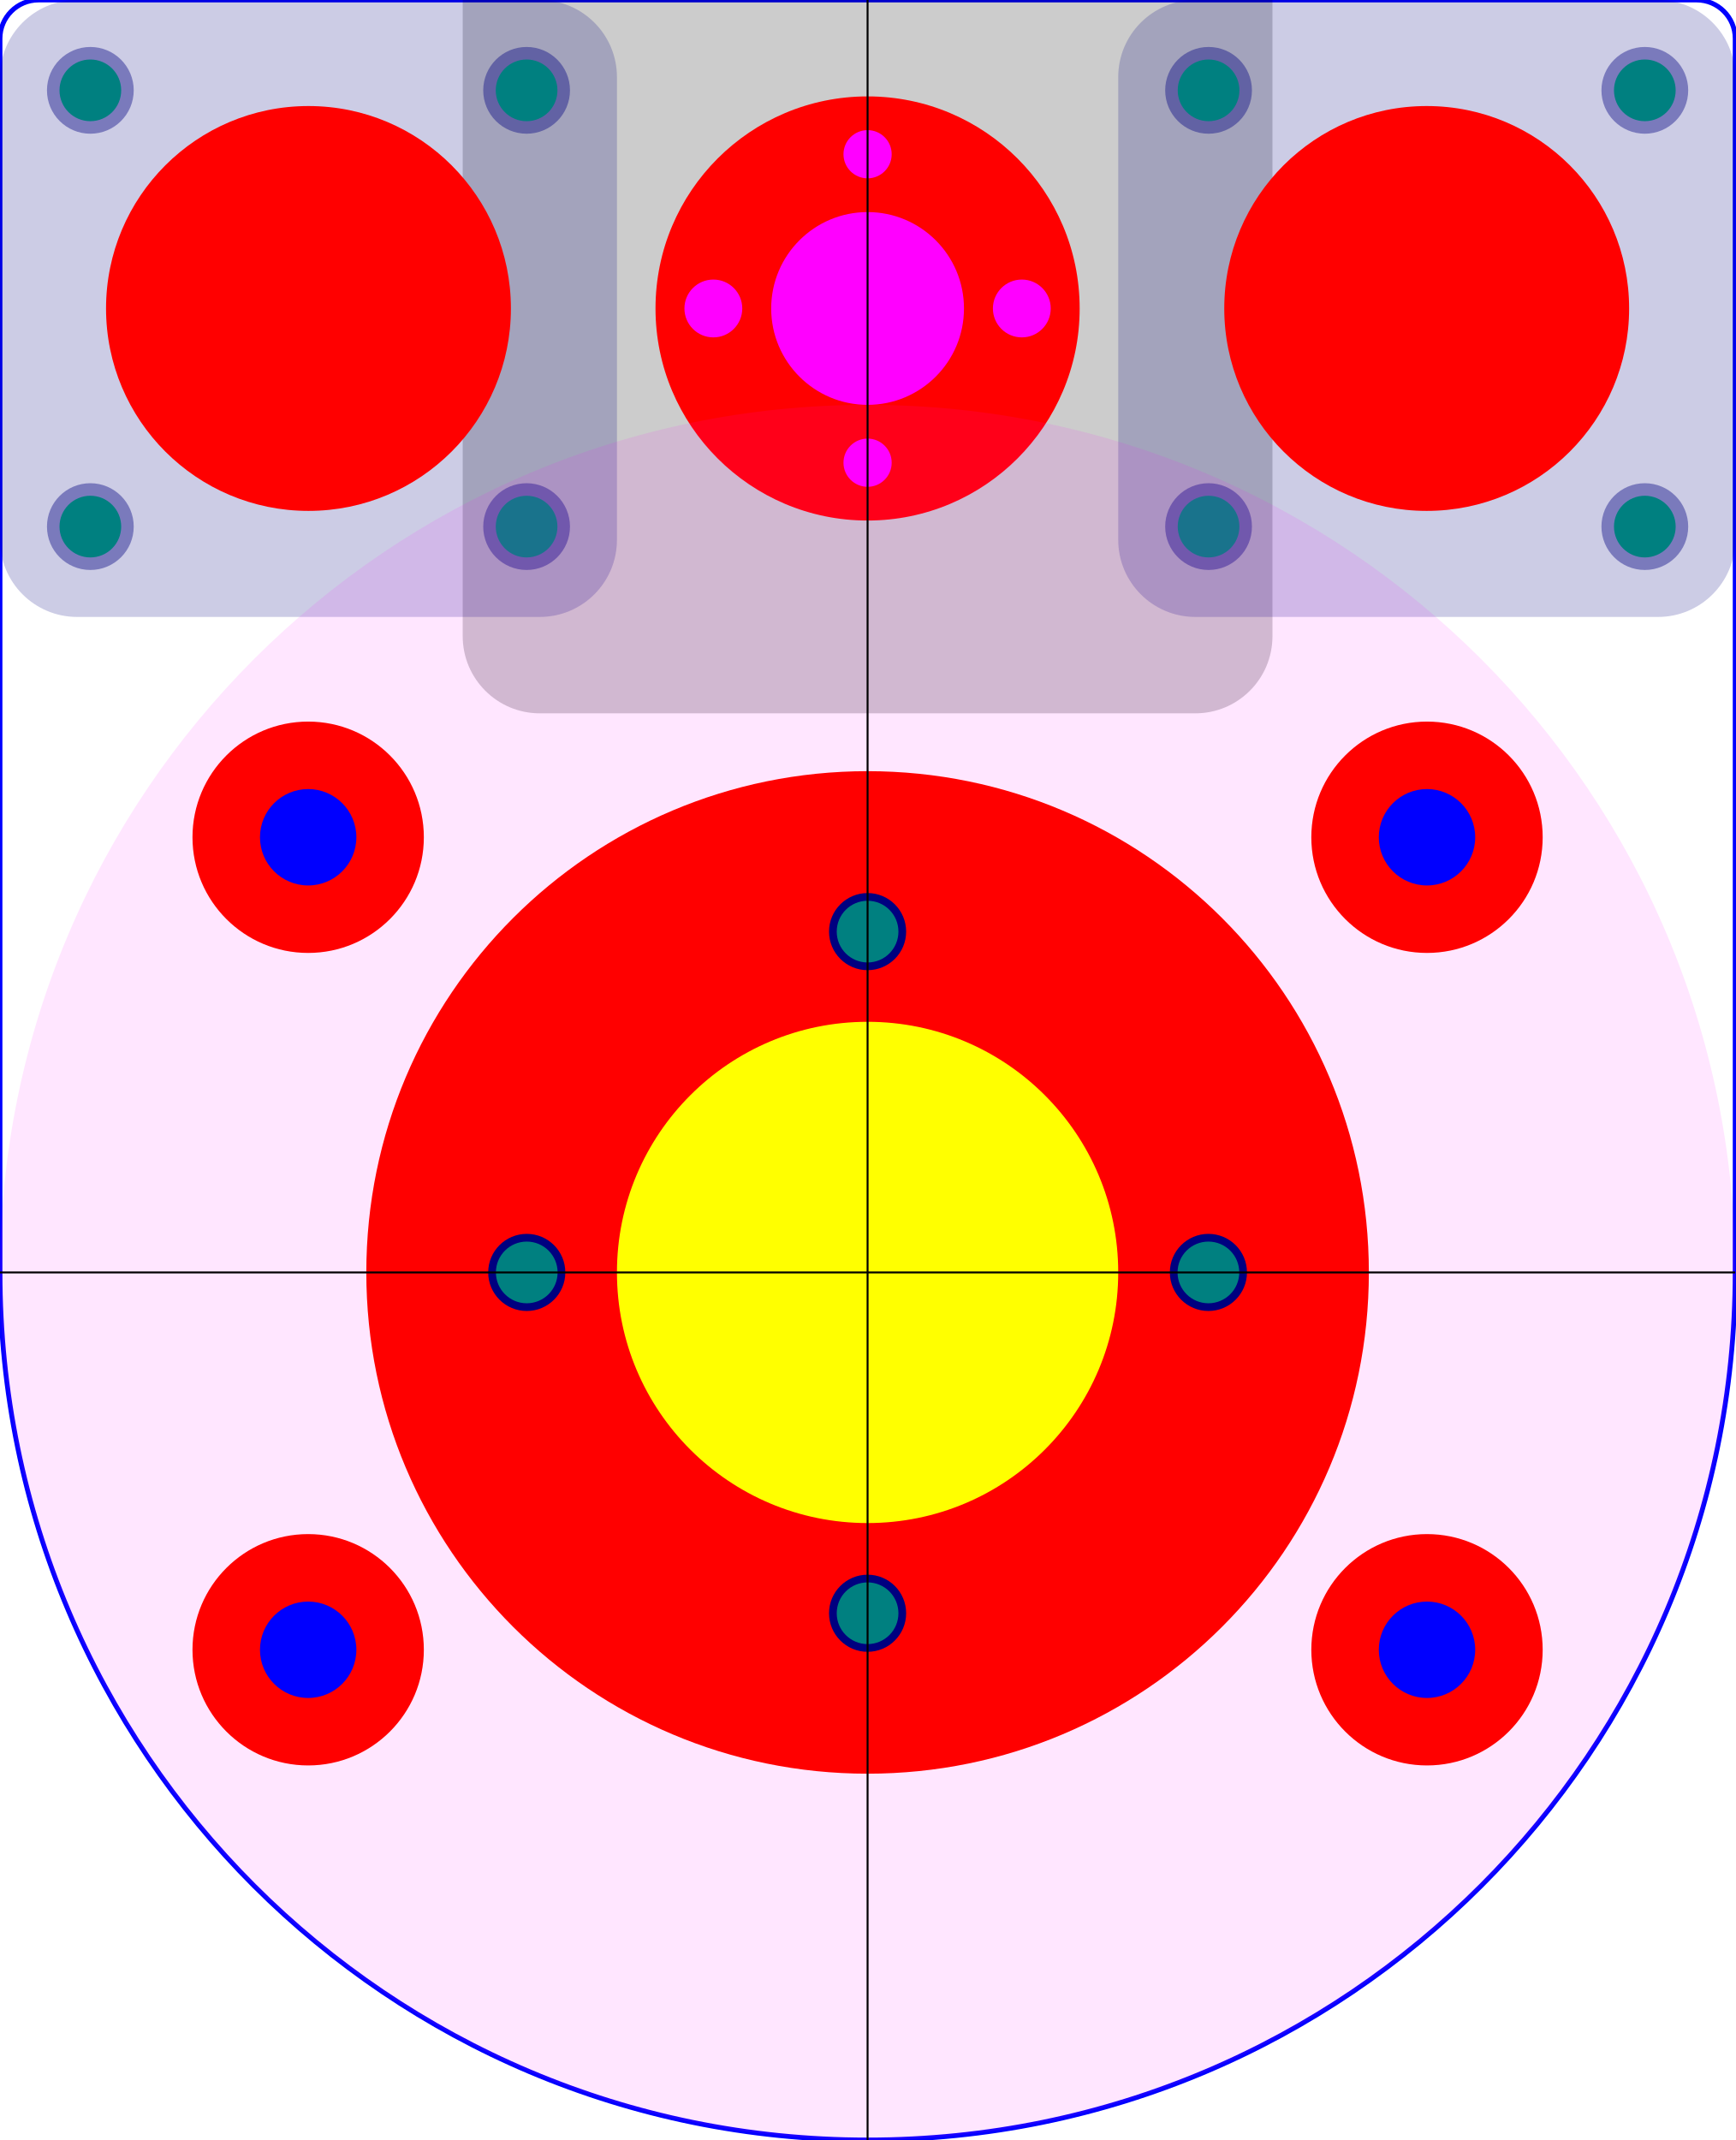
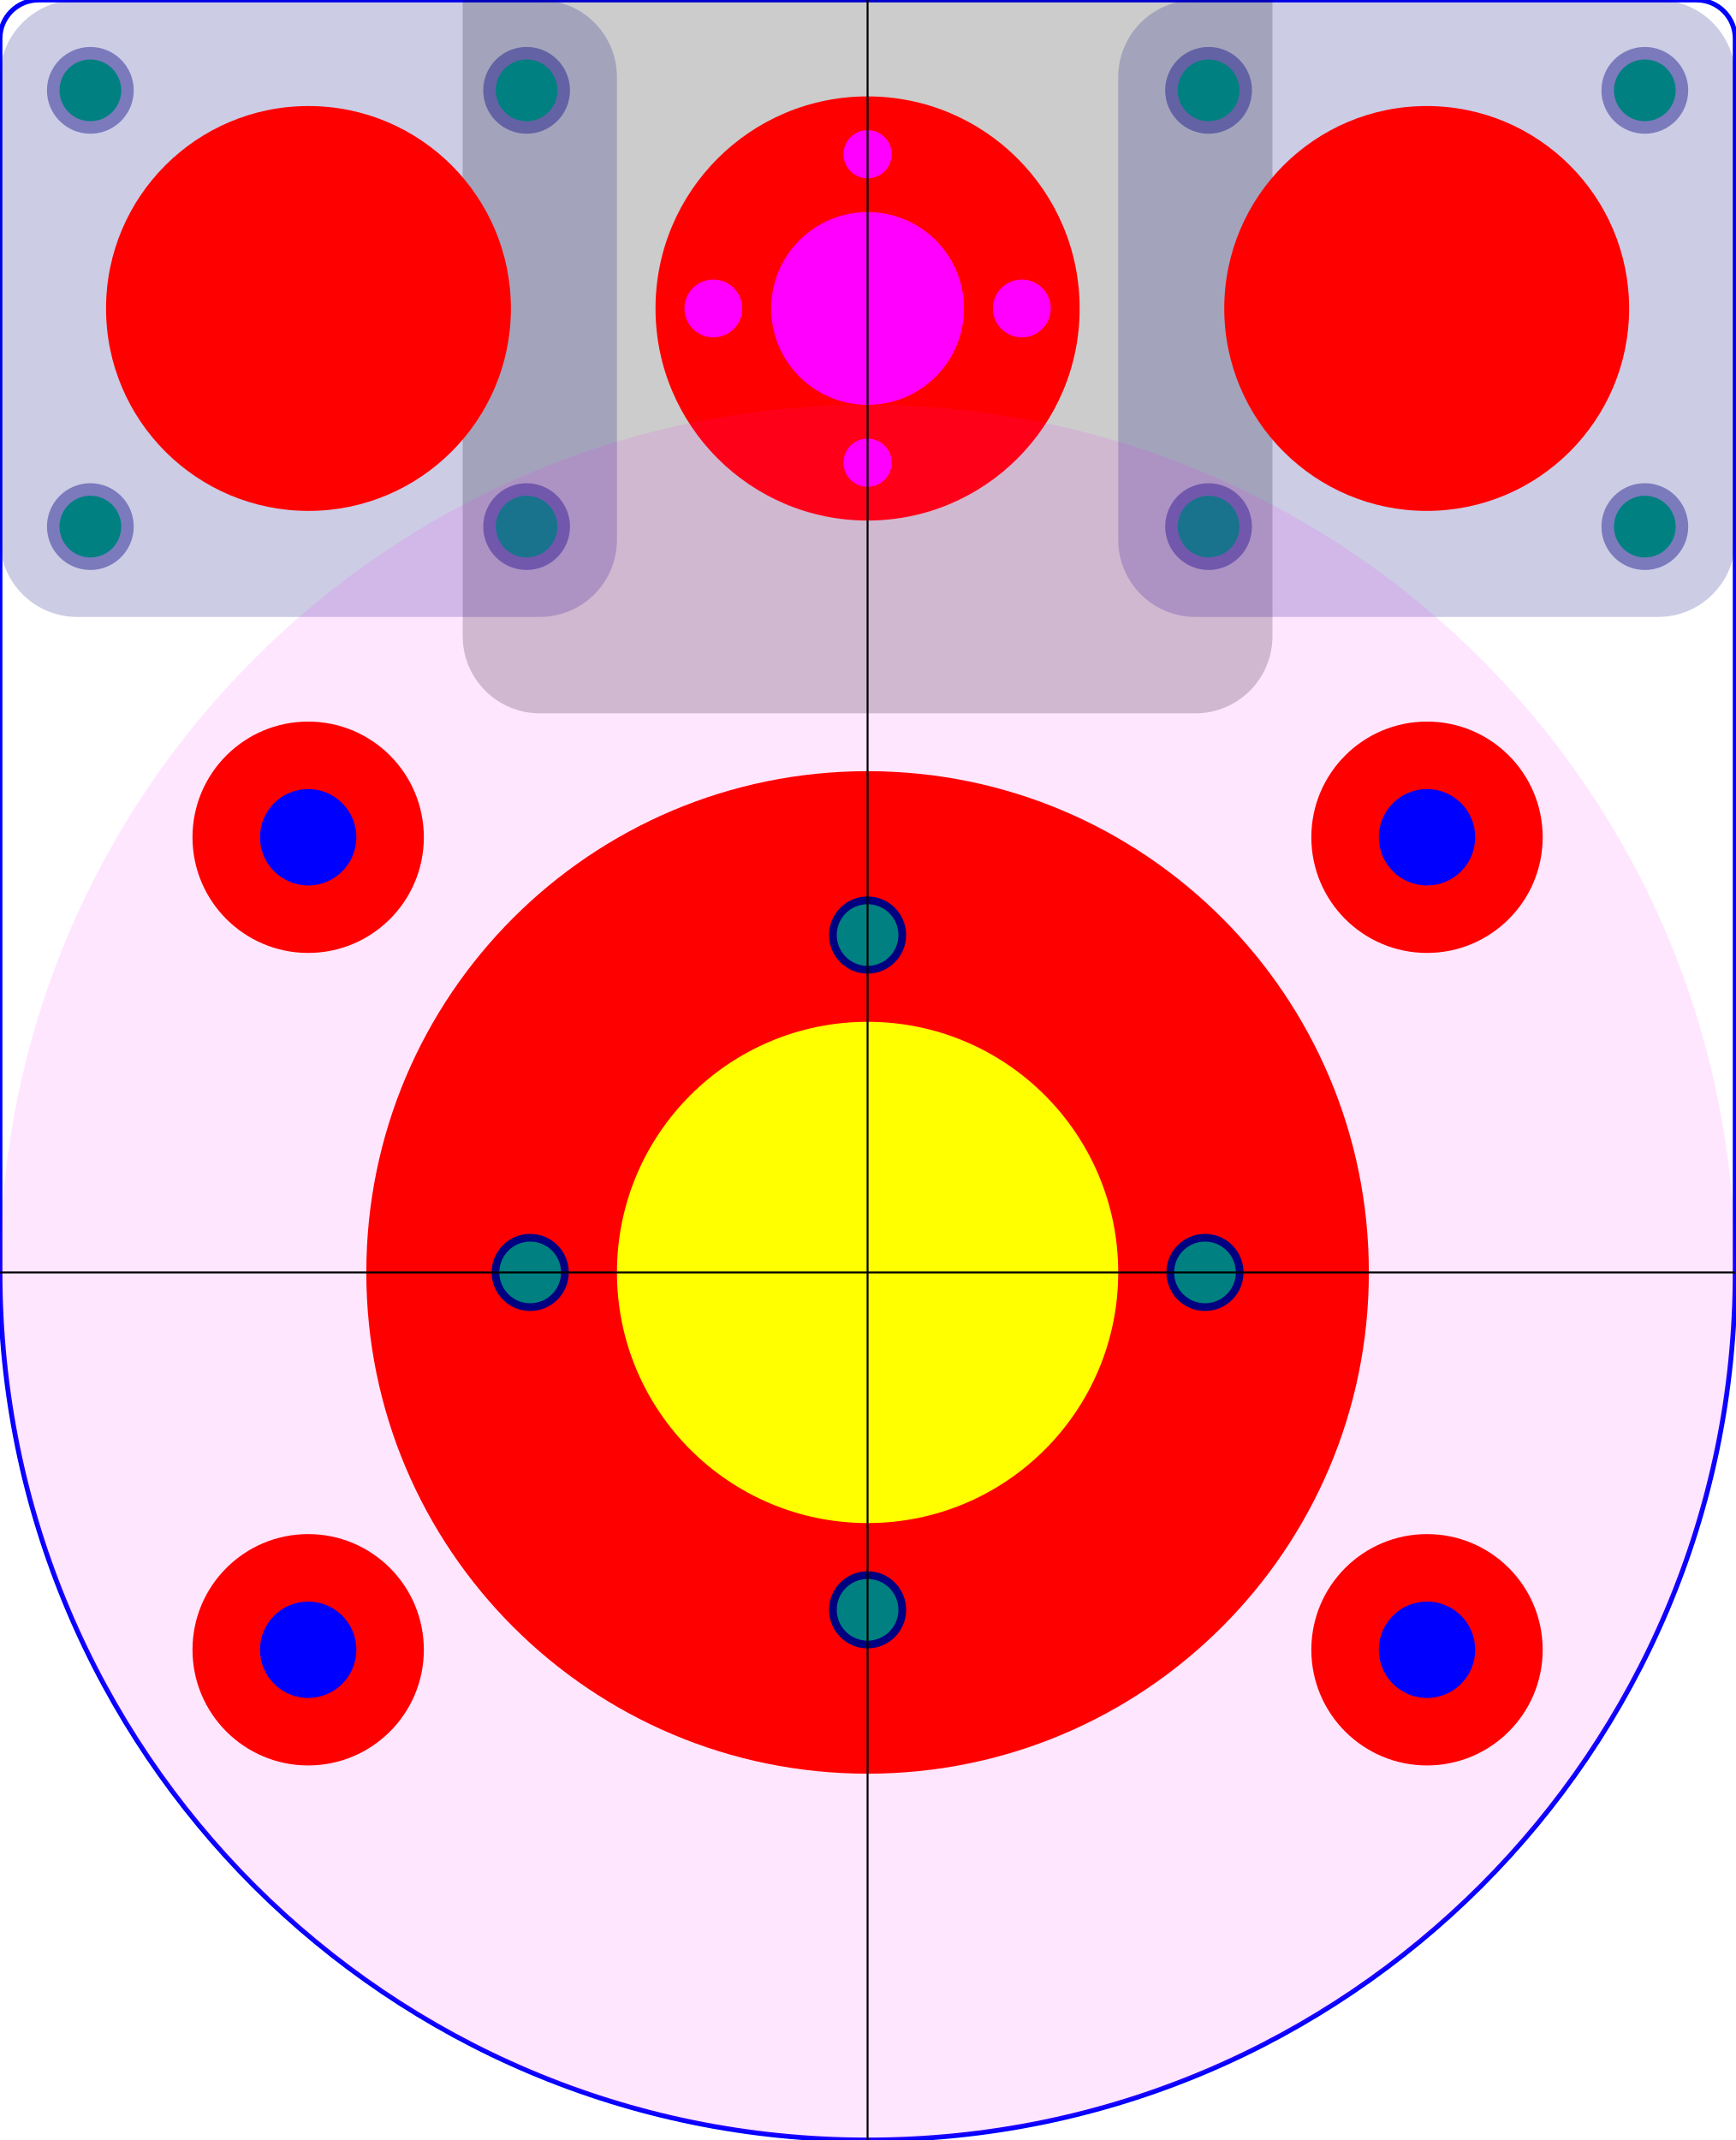
<svg xmlns="http://www.w3.org/2000/svg" version="1.1" title="spindle-D52" width="90mm" height="111mm" viewBox="0 0 90 111" id="spindle-D52">
  <g id="layer1">
    <path id="contour" d="M 2,0 l 86,0 a 2,2 0 0,1 2,2 l 0,64 a 45,45 0 0,1 -90,0 l 0,-64 a 2,2 0 0,1 2,-2 z" style="fill:none;stroke:#0000ff;stroke-width:0.25" />
    <g id="layer_motor">
      <rect width="42.000" height="42.000" x="24.000" y="-5.000" rx="4.000" ry="4.000" style="fill:#000000; fill-opacity:0.2" />
    </g>
    <g id="backlash">
      <circle id="screw_central_hole" cx="45.000" cy="16.000" r="11.000" style="fill:#ff0000;fill-opacity:1" />
      <circle id="backlash_item_hole" cx="45.000" cy="16.000" r="5.000" style="fill:#ff00ff;fill-opacity:1" />
      <circle id="backlash_screw_M3_thread_hole_E" cx="45.000" cy="24.000" r="1.250" style="fill:#ff00ff;fill-opacity:1" />
      <circle id="backlash_screw_M3_thread_hole_W" cx="45.000" cy="8.000" r="1.250" style="fill:#ff00ff;fill-opacity:1" />
      <circle id="backlash_screw_M3_S" cx="53.000" cy="16.000" r="1.500" style="fill:#ff00ff;fill-opacity:1" />
      <circle id="backlash_screw_M3_N" cx="37.000" cy="16.000" r="1.500" style="fill:#ff00ff;fill-opacity:1" />
    </g>
    <g id="bearing_1">
      <rect id="bearing_1_base" width="32.000" height="32.000" x="0.000" y="0.000" rx="4.000" ry="4.000" style="fill:#000080;fill-opacity:0.2" />
      <g id="bearing_1_items">
        <circle id="bearing_1_cylinder" cx="16.000" cy="16.000" r="10.500" style="fill:#ff0000;fill-opacity:1" />
        <circle id="bearing_1_screw_hole_4.5mm_SE" cx="27.314" cy="27.314" r="2.250" style="fill:#000080;fill-opacity:0.4" />
        <circle id="bearing_1_screw_hole_4.5mm_SW" cx="4.686" cy="27.314" r="2.250" style="fill:#000080;fill-opacity:0.4" />
        <circle id="bearing_1_screw_hole_4.5mm_NW" cx="4.686" cy="4.686" r="2.250" style="fill:#000080;fill-opacity:0.4" />
        <circle id="bearing_1_screw_hole_4.5mm_NE" cx="27.314" cy="4.686" r="2.250" style="fill:#000080;fill-opacity:0.4" />
        <circle id="bearing_1_screw_4.0mm_SE" cx="27.314" cy="27.314" r="2.000" style="fill:#000080;fill-opacity:0" />
        <circle id="bearing_1_screw_4.0mm_SW" cx="4.686" cy="27.314" r="2.000" style="fill:#000080;fill-opacity:0" />
        <circle id="bearing_1_screw_4.0mm_NW" cx="4.686" cy="4.686" r="2.000" style="fill:#000080;fill-opacity:0" />
        <circle id="bearing_1_screw_4.0mm_NE" cx="27.314" cy="4.686" r="2.000" style="fill:#000080;fill-opacity:0" />
        <circle id="bearing_1_screw_gew_3.2mm_SE" cx="27.314" cy="27.314" r="1.600" style="fill:#008080;fill-opacity:1" />
        <circle id="bearing_1_screw_gew_3.2mm_SW" cx="4.686" cy="27.314" r="1.600" style="fill:#008080;fill-opacity:1" />
        <circle id="bearing_1_screw_gew_3.2mm_NW" cx="4.686" cy="4.686" r="1.600" style="fill:#008080;fill-opacity:1" />
        <circle id="bearing_1_screw_gew_3.2mm_NE" cx="27.314" cy="4.686" r="1.600" style="fill:#008080;fill-opacity:1" />
      </g>
    </g>
    <g id="bearing_2">
      <rect id="bearing_2_base" width="32.000" height="32.000" x="58.000" y="0.000" rx="4.000" ry="4.000" style="fill:#000080;fill-opacity:0.2" />
      <g id="bearing_2_items">
        <circle id="bearing_2_cylinder" cx="74.000" cy="16.000" r="10.500" style="fill:#ff0000;fill-opacity:1" />
        <circle id="bearing_2_screw_hole_4.5mm_SE" cx="85.314" cy="27.314" r="2.250" style="fill:#000080;fill-opacity:0.4" />
        <circle id="bearing_2_screw_hole_4.5mm_SW" cx="62.686" cy="27.314" r="2.250" style="fill:#000080;fill-opacity:0.4" />
        <circle id="bearing_2_screw_hole_4.5mm_NW" cx="62.686" cy="4.686" r="2.250" style="fill:#000080;fill-opacity:0.4" />
        <circle id="bearing_2_screw_hole_4.5mm_NE" cx="85.314" cy="4.686" r="2.250" style="fill:#000080;fill-opacity:0.4" />
        <circle id="bearing_2_screw_4.0mm_SE" cx="85.314" cy="27.314" r="2.000" style="fill:#000080;fill-opacity:0" />
        <circle id="bearing_2_screw_4.0mm_SW" cx="62.686" cy="27.314" r="2.000" style="fill:#000080;fill-opacity:0" />
        <circle id="bearing_2_screw_4.0mm_NW" cx="62.686" cy="4.686" r="2.000" style="fill:#000080;fill-opacity:0" />
        <circle id="bearing_2_screw_4.0mm_NE" cx="85.314" cy="4.686" r="2.000" style="fill:#000080;fill-opacity:0" />
        <circle id="bearing_2_screw_gew_3.2mm_SE" cx="85.314" cy="27.314" r="1.600" style="fill:#008080;fill-opacity:1" />
        <circle id="bearing_2_screw_gew_3.2mm_SW" cx="62.686" cy="27.314" r="1.600" style="fill:#008080;fill-opacity:1" />
        <circle id="bearing_2_screw_gew_3.2mm_NW" cx="62.686" cy="4.686" r="1.600" style="fill:#008080;fill-opacity:1" />
        <circle id="bearing_2_screw_gew_3.2mm_NE" cx="85.314" cy="4.686" r="1.600" style="fill:#008080;fill-opacity:1" />
      </g>
    </g>
    <g id="spindle">
      <circle id="large_circle_indicator" cx="45.000" cy="66.000" r="45.000" style="fill:#ff00ff;fill-opacity:0.1" />
      <circle id="spindle-hole" cx="45.000" cy="66.000" r="26.000" style="fill:#ff0000;fill-opacity:1" />
      <circle id="spindle-small-base" cx="45.000" cy="66.000" r="13.000" style="fill:#ffff00;fill-opacity:1" />
-       <circle id="spindle_screw_M4_NW" cx="45.000" cy="83.678" r="2.000" style="fill:#000080;fill-opacity:1" />
-       <circle id="spindle_screw_M4_NE" cx="62.678" cy="66.000" r="2.000" style="fill:#000080;fill-opacity:1" />
-       <circle id="spindle_screw_M4_SW" cx="27.322" cy="66.000" r="2.000" style="fill:#000080;fill-opacity:1" />
-       <circle id="spindle_screw_M4_SE" cx="45.000" cy="48.322" r="2.000" style="fill:#000080;fill-opacity:1" />
-       <circle id="spindle_screw_M4_thread_hole_NW" cx="45.000" cy="83.678" r="1.600" style="fill:#008080;fill-opacity:1" />
-       <circle id="spindle_screw_M4_thread_hole_NE" cx="62.678" cy="66.000" r="1.600" style="fill:#008080;fill-opacity:1" />
-       <circle id="spindle_screw_M4_thread_hole_SW" cx="27.322" cy="66.000" r="1.600" style="fill:#008080;fill-opacity:1" />
-       <circle id="spindle_screw_M4_thread_hole_SE" cx="45.000" cy="48.322" r="1.600" style="fill:#008080;fill-opacity:1" />
+       <circle id="spindle_screw_M4_NW" cx="45.0" cy="83.5" r="2.000" style="fill:#000080;fill-opacity:1" />
+       <circle id="spindle_screw_M4_NE" cx="62.5" cy="66.0" r="2.000" style="fill:#000080;fill-opacity:1" />
+       <circle id="spindle_screw_M4_SW" cx="27.5" cy="66.0" r="2.000" style="fill:#000080;fill-opacity:1" />
+       <circle id="spindle_screw_M4_SE" cx="45.0" cy="48.5" r="2.000" style="fill:#000080;fill-opacity:1" />
+       <circle id="spindle_screw_M4_thread_hole_NW" cx="45.0" cy="83.5" r="1.600" style="fill:#008080;fill-opacity:1" />
+       <circle id="spindle_screw_M4_thread_hole_NE" cx="62.5" cy="66.0" r="1.600" style="fill:#008080;fill-opacity:1" />
+       <circle id="spindle_screw_M4_thread_hole_SW" cx="27.5" cy="66.0" r="1.600" style="fill:#008080;fill-opacity:1" />
+       <circle id="spindle_screw_M4_thread_hole_SE" cx="45.0" cy="48.5" r="1.600" style="fill:#008080;fill-opacity:1" />
    </g>
    <g id="spacers">
      <circle id="spacer_pocket_SW" cx="74.016" cy="85.572" r="6.000" style="fill:#ff0000;fill-opacity:1" />
      <circle id="spacer_pocket_NW" cx="74.016" cy="43.428" r="6.000" style="fill:#ff0000;fill-opacity:1" />
      <circle id="spacer_pocket_NE" cx="15.984" cy="43.428" r="6.000" style="fill:#ff0000;fill-opacity:1" />
      <circle id="spacer_pocket_SE" cx="15.984" cy="85.572" r="6.000" style="fill:#ff0000;fill-opacity:1" />
      <circle id="spacer_screw_hole_5.0mm_SW" cx="74.016" cy="85.572" r="2.500" style="fill:#0000ff;fill-opacity:1" />
      <circle id="spacer_screw_hole_5.0mm_NW" cx="74.016" cy="43.428" r="2.500" style="fill:#0000ff;fill-opacity:1" />
      <circle id="spacer_screw_hole_5.0mm_NE" cx="15.984" cy="43.428" r="2.500" style="fill:#0000ff;fill-opacity:1" />
      <circle id="spacer_screw_hole_5.0mm_SE" cx="15.984" cy="85.572" r="2.500" style="fill:#0000ff;fill-opacity:1" />
    </g>
    <g id="lines">
      <path id="horizontal_line" d="M 0,66 L 90,66" style="fill:none;stroke:#000000;stroke-width:0.1" />
      <path id="vertical_line" d="M 45,0 L 45,111" style="fill:none;stroke:#000000;stroke-width:0.1" />
    </g>
  </g>
</svg>
